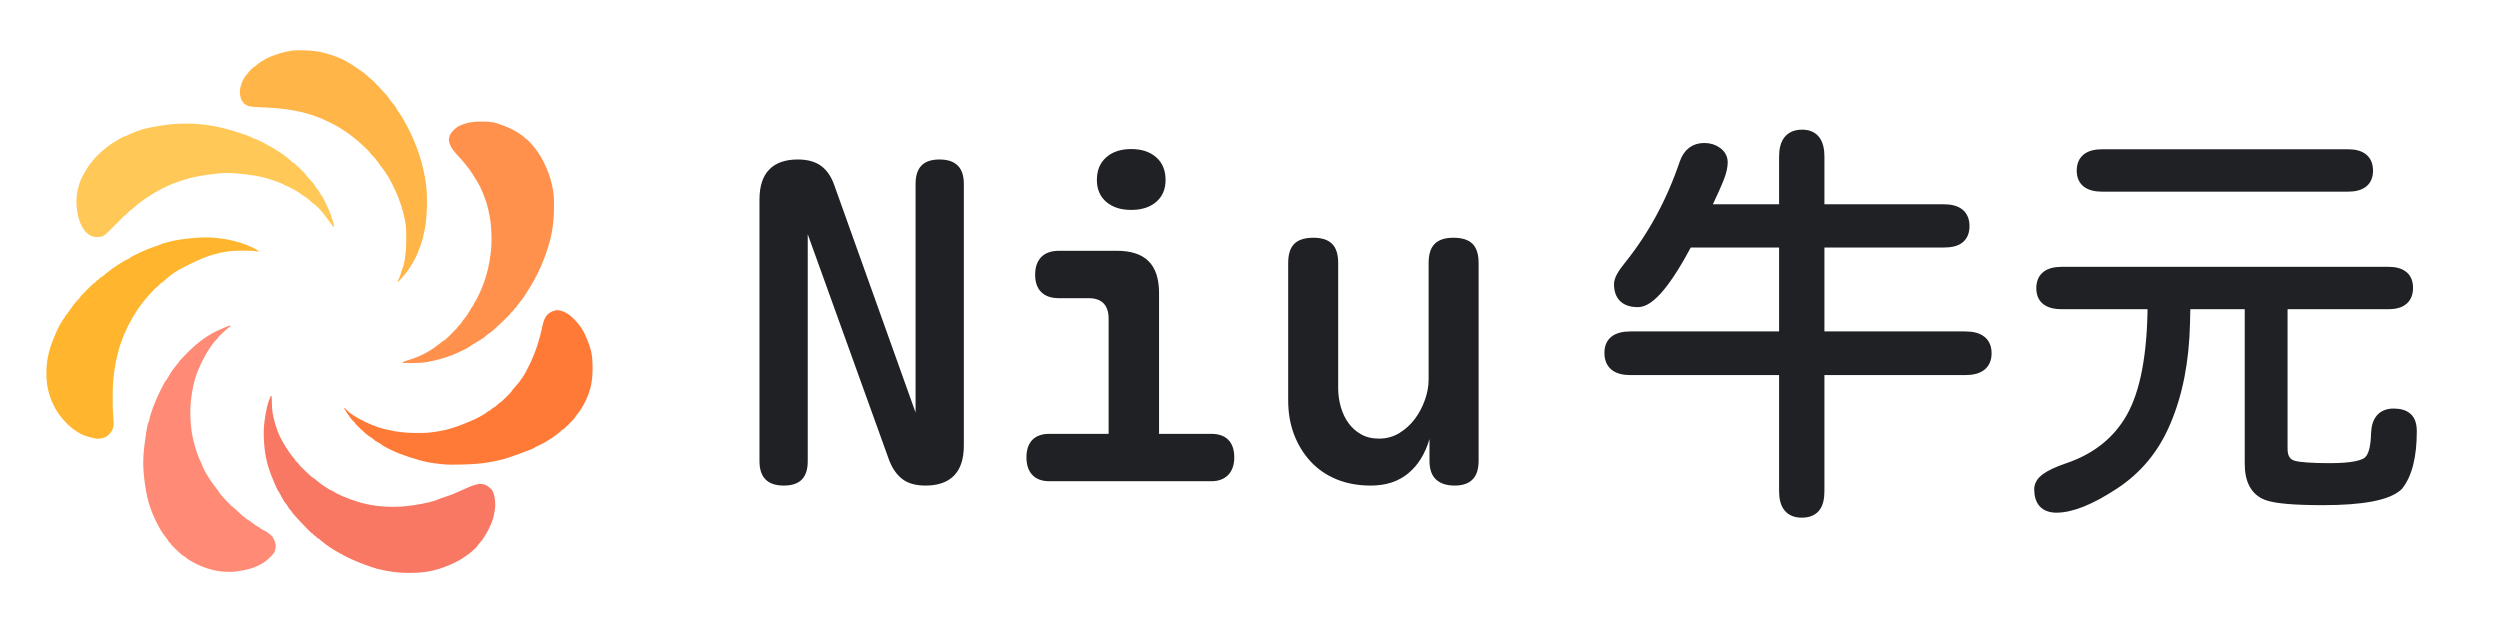
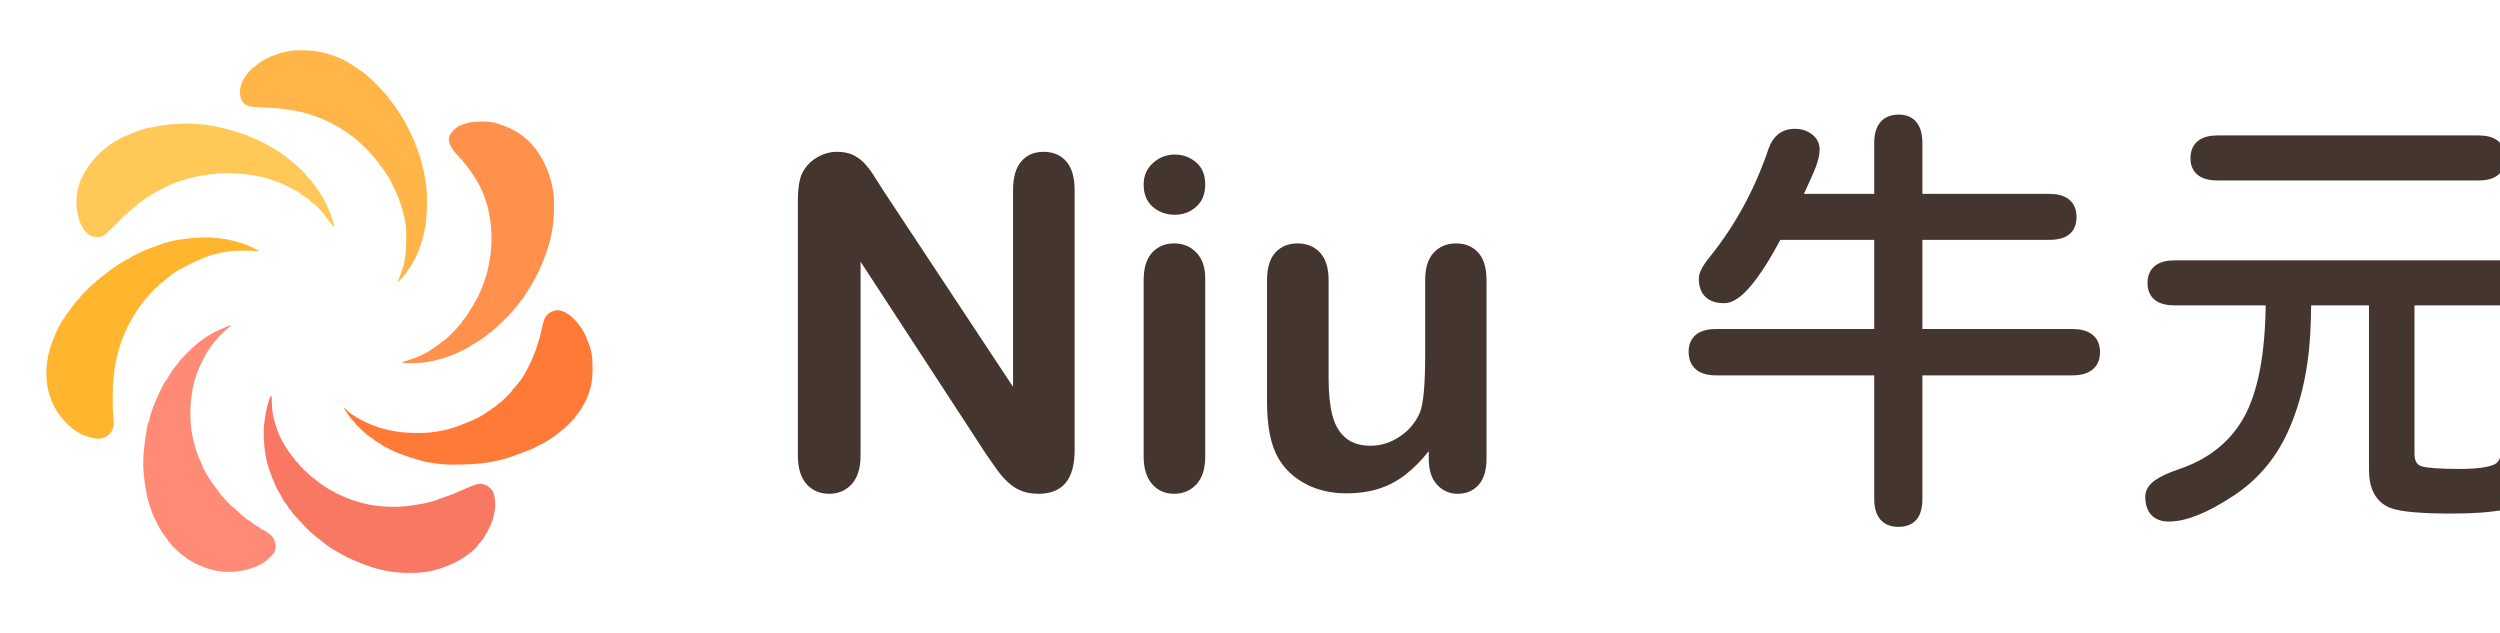
<svg xmlns="http://www.w3.org/2000/svg" width="506" height="128" viewBox="0 0 506 128" role="img" aria-label="Niu 牛元">
  <g transform="translate(0 0) scale(0.1020734)">
    <path fill="#FFC857" d="M 319.5 249.0 Q 345 245 368.5 245.0 Q 392 245 415.0 248.5 Q 438 252 464.0 260.0 Q 490 268 498.0 272.0 Q 506 276 507.5 276.0 Q 509 276 526.0 285.0 Q 543 294 555.0 302.0 Q 567 310 574.0 316.5 Q 581 323 582.0 323.0 Q 583 323 594.5 334.0 Q 606 345 606.0 346.0 Q 606 347 614.5 356.0 Q 623 365 624.0 367.5 Q 625 370 629.5 375.5 Q 634 381 634.5 383.0 Q 635 385 636.5 386.0 Q 638 387 645.0 401.0 Q 652 415 656.5 427.5 Q 661 440 662.5 447.5 Q 664 455 652.5 438.5 Q 641 422 632.5 413.5 Q 624 405 623.0 405.0 Q 622 405 616.0 399.0 Q 610 393 603.0 389.0 Q 596 385 595.0 383.5 Q 594 382 581.0 375.0 Q 568 368 566.5 368.0 Q 565 368 563.5 366.5 Q 562 365 547.0 359.5 Q 532 354 519.5 351.0 Q 507 348 486.0 345.5 Q 465 343 450.5 343.0 Q 436 343 411.5 346.5 Q 387 350 370.0 355.0 Q 353 360 342.0 364.5 Q 331 369 318.5 375.5 Q 306 382 291.0 392.0 Q 276 402 268.5 409.0 Q 261 416 260.0 416.0 Q 259 416 254.5 421.0 Q 250 426 249.0 426.0 Q 248 426 228.5 446.0 Q 209 466 204.5 468.0 Q 200 470 193.0 470.0 Q 186 470 180.5 467.5 Q 175 465 171.0 461.0 Q 167 457 163.0 450.0 Q 159 443 156.0 433.0 Q 153 423 152.0 409.5 Q 151 396 152.5 385.5 Q 154 375 157.5 364.0 Q 161 353 171.0 336.5 Q 181 320 196.0 305.5 Q 211 291 227.5 281.0 Q 244 271 245.5 271.0 Q 247 271 257.5 266.0 Q 268 261 281.0 257.0 Q 294 253 319.5 249.0 Z" />
    <path fill="#FFB547" d="M 578.0 100.5 Q 589 99 609.0 100.0 Q 629 101 645.5 105.5 Q 662 110 674.5 115.5 Q 687 121 705.0 133.0 Q 723 145 728.5 150.5 Q 734 156 735.5 156.5 Q 737 157 753.5 174.5 Q 770 192 771.0 194.5 Q 772 197 778.5 204.5 Q 785 212 785.5 214.0 Q 786 216 792.5 225.0 Q 799 234 809.0 253.5 Q 819 273 826.5 293.0 Q 834 313 838.5 332.0 Q 843 351 845.0 367.0 Q 847 383 846.5 409.0 Q 846 435 842.5 453.5 Q 839 472 834.0 486.5 Q 829 501 824.0 511.0 Q 819 521 812.5 531.0 Q 806 541 797.5 550.5 Q 789 560 788.5 559.0 Q 788 558 790.5 553.5 Q 793 549 795.5 540.0 Q 798 531 799.0 530.0 Q 800 529 802.5 515.5 Q 805 502 805.5 479.0 Q 806 456 804.5 445.5 Q 803 435 799.5 421.5 Q 796 408 790.5 393.5 Q 785 379 777.0 363.5 Q 769 348 767.5 347.0 Q 766 346 765.5 344.0 Q 765 342 757.5 332.5 Q 750 323 750.0 322.0 Q 750 321 748.0 319.5 Q 746 318 746.0 317.0 Q 746 316 739.5 309.5 Q 733 303 733.0 302.0 Q 733 301 718.5 287.5 Q 704 274 689.0 263.5 Q 674 253 657.5 244.5 Q 641 236 625.5 230.5 Q 610 225 597.0 222.0 Q 584 219 566.0 216.5 Q 548 214 523.5 213.0 Q 499 212 495.0 211.0 Q 491 210 487.0 207.5 Q 483 205 480.0 200.0 Q 477 195 476.0 187.5 Q 475 180 477.0 172.0 Q 479 164 482.5 157.5 Q 486 151 493.5 142.5 Q 501 134 502.0 134.0 Q 503 134 510.0 128.0 Q 517 122 527.5 116.5 Q 538 111 552.5 106.5 Q 567 102 578.0 100.5 Z" />
    <path fill="#FF914D" d="M 928.5 243.5 Q 939 241 954.0 241.0 Q 969 241 977.5 242.5 Q 986 244 1002.0 250.5 Q 1018 257 1028.5 264.0 Q 1039 271 1041.0 273.5 Q 1043 276 1044.0 276.0 Q 1045 276 1052.5 284.0 Q 1060 292 1067.5 303.0 Q 1075 314 1082.0 329.5 Q 1089 345 1092.5 358.5 Q 1096 372 1097.5 382.5 Q 1099 393 1098.5 418.0 Q 1098 443 1093.0 466.5 Q 1088 490 1077.5 516.5 Q 1067 543 1052.5 567.0 Q 1038 591 1031.5 598.5 Q 1025 606 1025.0 607.0 Q 1025 608 1022.0 610.5 Q 1019 613 1019.0 614.0 Q 1019 615 1015.5 618.0 Q 1012 621 1012.0 622.0 Q 1012 623 993.5 640.5 Q 975 658 972.0 659.5 Q 969 661 963.5 666.0 Q 958 671 945.0 678.5 Q 932 686 931.5 687.0 Q 931 688 919.0 694.0 Q 907 700 895.5 704.5 Q 884 709 871.0 712.5 Q 858 716 846.0 718.0 Q 834 720 816.0 720.0 Q 798 720 797.5 719.0 Q 797 718 813.0 713.0 Q 829 708 843.0 700.5 Q 857 693 869.0 683.5 Q 881 674 882.0 674.0 Q 883 674 895.5 661.5 Q 908 649 908.0 648.0 Q 908 647 911.5 644.0 Q 915 641 916.0 638.5 Q 917 636 921.5 631.0 Q 926 626 931.0 617.0 Q 936 608 937.0 607.5 Q 938 607 939.5 603.0 Q 941 599 942.0 598.5 Q 943 598 949.0 585.5 Q 955 573 959.5 560.5 Q 964 548 967.5 533.5 Q 971 519 973.0 502.0 Q 975 485 974.5 465.5 Q 974 446 971.0 429.0 Q 968 412 963.5 398.5 Q 959 385 953.0 372.5 Q 947 360 936.0 343.5 Q 925 327 910.5 311.5 Q 896 296 893.0 288.5 Q 890 281 890.0 277.5 Q 890 274 891.5 269.5 Q 893 265 898.5 259.0 Q 904 253 911.0 249.5 Q 918 246 928.5 243.5 Z" />
    <path fill="#FF7A36" d="M 1094.0 618.0 Q 1101 615 1104.5 615.0 Q 1108 615 1113.5 616.5 Q 1119 618 1126.0 622.5 Q 1133 627 1140.5 635.0 Q 1148 643 1153.5 651.5 Q 1159 660 1164.5 673.5 Q 1170 687 1172.5 698.0 Q 1175 709 1175.0 731.5 Q 1175 754 1170.5 770.0 Q 1166 786 1159.5 798.5 Q 1153 811 1146.5 819.0 Q 1140 827 1140.0 828.0 Q 1140 829 1129.0 840.0 Q 1118 851 1117.0 851.0 Q 1116 851 1109.5 857.0 Q 1103 863 1090.5 871.0 Q 1078 879 1069.0 883.0 Q 1060 887 1059.5 888.0 Q 1059 889 1033.5 898.5 Q 1008 908 996.5 911.0 Q 985 914 967.5 917.0 Q 950 920 921.0 921.0 Q 892 922 877.0 920.5 Q 862 919 848.5 916.5 Q 835 914 812.0 906.5 Q 789 899 774.0 891.5 Q 759 884 757.0 882.0 Q 755 880 748.5 876.5 Q 742 873 741.0 871.5 Q 740 870 733.5 866.0 Q 727 862 715.5 851.0 Q 704 840 704.0 839.0 Q 704 838 700.5 835.0 Q 697 832 689.5 821.0 Q 682 810 682.5 809.0 Q 683 808 687.0 812.5 Q 691 817 699.0 822.5 Q 707 828 722.0 835.5 Q 737 843 751.0 847.5 Q 765 852 782.5 855.0 Q 800 858 820.0 858.5 Q 840 859 853.5 857.5 Q 867 856 881.0 853.0 Q 895 850 916.0 842.0 Q 937 834 950.0 827.0 Q 963 820 965.5 817.5 Q 968 815 970.0 814.5 Q 972 814 973.0 812.5 Q 974 811 978.5 808.5 Q 983 806 987.0 802.0 Q 991 798 992.0 798.0 Q 993 798 1004.0 787.0 Q 1015 776 1015.0 775.0 Q 1015 774 1022.0 766.5 Q 1029 759 1036.0 748.5 Q 1043 738 1051.5 720.0 Q 1060 702 1066.0 683.0 Q 1072 664 1075.0 649.0 Q 1078 634 1082.5 627.5 Q 1087 621 1094.0 618.0 Z" />
    <path fill="#F87863" d="M 536.0 787.0 Q 539 780 539.0 794.5 Q 539 809 540.5 818.5 Q 542 828 546.0 841.5 Q 550 855 555.0 865.5 Q 560 876 568.0 888.5 Q 576 901 580.5 906.0 Q 585 911 585.0 912.0 Q 585 913 589.0 916.5 Q 593 920 593.0 921.0 Q 593 922 606.0 934.5 Q 619 947 620.0 947.0 Q 621 947 628.0 953.0 Q 635 959 645.0 965.5 Q 655 972 659.0 973.5 Q 663 975 663.5 976.0 Q 664 977 678.5 983.5 Q 693 990 709.5 995.0 Q 726 1000 743.5 1002.5 Q 761 1005 779.5 1005.0 Q 798 1005 818.5 1002.0 Q 839 999 852.5 995.5 Q 866 992 867.0 991.0 Q 868 990 883.5 985.0 Q 899 980 921.5 969.5 Q 944 959 953.0 959.5 Q 962 960 968.5 965.0 Q 975 970 977.0 974.0 Q 979 978 980.5 985.0 Q 982 992 982.0 1001.0 Q 982 1010 979.0 1023.0 Q 976 1036 967.5 1052.0 Q 959 1068 953.0 1074.5 Q 947 1081 947.0 1082.0 Q 947 1083 939.0 1090.5 Q 931 1098 918.0 1106.5 Q 905 1115 886.0 1122.5 Q 867 1130 850.5 1133.0 Q 834 1136 813.0 1136.0 Q 792 1136 776.0 1133.5 Q 760 1131 748.5 1128.0 Q 737 1125 717.5 1117.5 Q 698 1110 682.0 1101.5 Q 666 1093 656.0 1086.5 Q 646 1080 638.5 1073.5 Q 631 1067 630.0 1067.0 Q 629 1067 627.0 1064.5 Q 625 1062 624.0 1062.0 Q 623 1062 621.0 1059.5 Q 619 1057 618.0 1057.0 Q 617 1057 598.5 1037.5 Q 580 1018 579.0 1015.5 Q 578 1013 576.0 1011.5 Q 574 1010 570.5 1004.0 Q 567 998 565.5 997.0 Q 564 996 558.0 984.5 Q 552 973 551.0 972.5 Q 550 972 541.5 951.5 Q 533 931 529.0 914.5 Q 525 898 523.5 876.0 Q 522 854 524.5 835.0 Q 527 816 530.0 805.0 Q 533 794 536.0 787.0 Z" />
    <path fill="#FF8A75" d="M 437.0 653.0 Q 455 645 457.0 645.5 Q 459 646 455.0 648.5 Q 451 651 441.5 660.0 Q 432 669 432.0 670.0 Q 432 671 428.5 674.0 Q 425 677 417.0 688.5 Q 409 700 401.5 715.0 Q 394 730 390.0 741.5 Q 386 753 383.5 764.0 Q 381 775 379.0 791.0 Q 377 807 377.5 825.0 Q 378 843 380.0 856.0 Q 382 869 386.5 885.0 Q 391 901 396.5 912.5 Q 402 924 402.0 925.5 Q 402 927 409.5 940.0 Q 417 953 426.0 964.5 Q 435 976 435.0 977.0 Q 435 978 447.0 991.0 Q 459 1004 460.0 1004.0 Q 461 1004 472.0 1014.5 Q 483 1025 484.0 1025.0 Q 485 1025 486.5 1027.0 Q 488 1029 492.0 1031.0 Q 496 1033 502.0 1038.0 Q 508 1043 510.0 1043.5 Q 512 1044 515.5 1047.0 Q 519 1050 522.0 1051.0 Q 525 1052 530.0 1055.5 Q 535 1059 538.5 1062.5 Q 542 1066 544.5 1072.5 Q 547 1079 546.5 1085.0 Q 546 1091 544.0 1095.0 Q 542 1099 533.0 1107.5 Q 524 1116 511.0 1122.0 Q 498 1128 482.0 1131.0 Q 466 1134 455.0 1134.0 Q 444 1134 433.5 1132.5 Q 423 1131 409.5 1126.5 Q 396 1122 384.0 1115.5 Q 372 1109 369.0 1106.0 Q 366 1103 363.5 1102.0 Q 361 1101 350.0 1090.5 Q 339 1080 339.0 1079.0 Q 339 1078 336.5 1076.0 Q 334 1074 334.0 1073.0 Q 334 1072 326.5 1062.5 Q 319 1053 310.5 1036.0 Q 302 1019 296.5 1002.0 Q 291 985 287.5 960.5 Q 284 936 284.0 918.0 Q 284 900 287.5 874.5 Q 291 849 292.5 843.0 Q 294 837 295.0 836.0 Q 296 835 296.5 830.5 Q 297 826 302.5 810.5 Q 308 795 317.0 776.5 Q 326 758 328.0 756.0 Q 330 754 336.0 743.5 Q 342 733 349.0 725.0 Q 356 717 356.0 716.0 Q 356 715 372.5 698.5 Q 389 682 404.0 671.5 Q 419 661 437.0 653.0 Z" />
    <path fill="#FFB52E" d="M 377.5 472.5 Q 402 470 418.5 471.0 Q 435 472 449.0 474.5 Q 463 477 478.5 482.0 Q 494 487 506.0 493.5 Q 518 500 510.0 498.5 Q 502 497 482.0 497.0 Q 462 497 449.0 499.0 Q 436 501 420.5 505.5 Q 405 510 381.0 521.5 Q 357 533 346.0 540.5 Q 335 548 328.0 554.5 Q 321 561 320.0 561.0 Q 319 561 315.0 565.5 Q 311 570 310.0 570.0 Q 309 570 295.5 585.0 Q 282 600 272.0 615.0 Q 262 630 254.0 646.0 Q 246 662 240.0 679.0 Q 234 696 229.0 721.5 Q 224 747 223.5 777.5 Q 223 808 224.5 824.0 Q 226 840 225.0 845.0 Q 224 850 222.0 854.0 Q 220 858 215.0 862.5 Q 210 867 204.0 868.5 Q 198 870 194.0 870.0 Q 190 870 178.5 867.0 Q 167 864 160.5 860.5 Q 154 857 147.5 852.5 Q 141 848 139.5 846.0 Q 138 844 137.0 844.0 Q 136 844 125.0 831.5 Q 114 819 106.5 804.0 Q 99 789 95.5 773.5 Q 92 758 92.0 740.5 Q 92 723 95.0 707.5 Q 98 692 105.5 673.0 Q 113 654 119.0 643.5 Q 125 633 127.0 631.0 Q 129 629 129.5 627.0 Q 130 625 131.5 624.0 Q 133 623 140.0 612.5 Q 147 602 153.0 596.0 Q 159 590 159.0 589.0 Q 159 588 172.0 575.0 Q 185 562 186.0 562.0 Q 187 562 190.0 558.5 Q 193 555 194.0 555.0 Q 195 555 197.0 552.5 Q 199 550 200.0 550.0 Q 201 550 210.5 542.0 Q 220 534 234.0 525.0 Q 248 516 252.0 514.5 Q 256 513 258.0 511.0 Q 260 509 277.0 501.0 Q 294 493 306.5 489.0 Q 319 485 320.0 484.0 Q 321 483 337.0 479.0 Q 353 475 377.5 472.5 Z" />
  </g>
-   <g transform="translate(148 27) scale(0.8)" fill="#202124">
-     <path d="M 7.150 16.720 Q 7.150 11.660 9.625 9.130 Q 12.100 6.600 16.830 6.600 Q 20.570 6.600 22.770 8.250 Q 24.970 9.900 26.070 13.090 L 46.640 70.620 L 46.640 12.760 Q 46.640 9.680 48.125 8.140 Q 49.610 6.600 52.690 6.600 Q 55.770 6.600 57.310 8.140 Q 58.850 9.680 58.850 12.760 L 58.850 78.980 Q 58.850 84.040 56.375 86.570 Q 53.900 89.100 49.170 89.100 Q 45.430 89.100 43.285 87.450 Q 41.140 85.800 39.930 82.610 L 19.360 25.520 L 19.360 82.940 Q 19.360 86.020 17.875 87.560 Q 16.390 89.100 13.310 89.100 Q 10.230 89.100 8.690 87.560 Q 7.150 86.020 7.150 82.940 Z" />
-     <path d="M 121.440 76.010 Q 124.300 76.010 125.785 77.550 Q 127.270 79.090 127.270 81.950 Q 127.270 84.810 125.730 86.405 Q 124.190 88.000 121.440 88.000 L 80.520 88.000 Q 77.660 88.000 76.175 86.405 Q 74.690 84.810 74.690 81.950 Q 74.690 79.090 76.175 77.550 Q 77.660 76.010 80.520 76.010 L 95.480 76.010 L 95.480 46.860 Q 95.480 44.330 94.215 43.010 Q 92.950 41.690 90.420 41.690 L 82.940 41.690 Q 79.970 41.690 78.430 40.150 Q 76.890 38.610 76.890 35.750 Q 76.890 32.890 78.430 31.295 Q 79.970 29.700 82.940 29.700 L 97.570 29.700 Q 102.960 29.700 105.600 32.340 Q 108.240 34.980 108.240 40.370 L 108.240 76.010 Z M 101.200 19.360 Q 97.240 19.360 94.875 17.325 Q 92.510 15.290 92.510 11.770 Q 92.510 8.140 94.875 6.050 Q 97.240 3.960 101.200 3.960 Q 105.160 3.960 107.525 6.050 Q 109.890 8.140 109.890 11.770 Q 109.890 15.290 107.525 17.325 Q 105.160 19.360 101.200 19.360 Z" />
-     <path d="M 176.440 32.780 Q 176.440 29.480 177.980 27.940 Q 179.520 26.400 182.710 26.400 Q 186.010 26.400 187.550 27.940 Q 189.090 29.480 189.090 32.780 L 189.090 82.830 Q 189.090 86.020 187.550 87.560 Q 186.010 89.100 183.040 89.100 Q 179.960 89.100 178.310 87.560 Q 176.660 86.020 176.660 82.830 L 176.660 77.330 Q 175.010 82.940 171.270 86.020 Q 167.530 89.100 161.810 89.100 Q 156.970 89.100 153.120 87.505 Q 149.270 85.910 146.575 82.995 Q 143.880 80.080 142.395 76.175 Q 140.910 72.270 140.910 67.540 L 140.910 32.780 Q 140.910 29.480 142.450 27.940 Q 143.990 26.400 147.290 26.400 Q 150.480 26.400 152.020 27.940 Q 153.560 29.480 153.560 32.780 L 153.560 64.460 Q 153.560 66.880 154.220 69.190 Q 154.880 71.500 156.145 73.260 Q 157.410 75.020 159.335 76.120 Q 161.260 77.220 163.900 77.220 Q 166.760 77.220 169.070 75.790 Q 171.380 74.360 172.975 72.215 Q 174.570 70.070 175.505 67.430 Q 176.440 64.790 176.440 62.260 Z" />
-     <g transform="translate(216 -2)" stroke="#202124" stroke-width="2.4" stroke-linejoin="round">
+   <g transform="translate(154 24) scale(0.85)" fill="#45352F">
+     <path d="M 29.380 17.478 L 60.049 63.884 L 60.049 17.048 Q 60.049 12.482 62.009 10.200 Q 63.970 7.917 67.300 7.917 Q 70.737 7.917 72.725 10.200 Q 74.712 12.482 74.712 17.048 L 74.712 78.977 Q 74.712 89.343 66.118 89.343 Q 63.970 89.343 62.251 88.725 Q 60.532 88.107 59.028 86.765 Q 57.524 85.422 56.235 83.623 Q 54.946 81.823 53.657 79.943 L 23.740 34.074 L 23.740 80.212 Q 23.740 84.724 21.646 87.033 Q 19.551 89.343 16.274 89.343 Q 12.891 89.343 10.850 87.006 Q 8.809 84.670 8.809 80.212 L 8.809 19.465 Q 8.809 15.598 9.668 13.396 Q 10.688 10.979 13.052 9.448 Q 15.415 7.917 18.154 7.917 Q 20.303 7.917 21.833 8.615 Q 23.364 9.313 24.519 10.495 Q 25.674 11.677 26.882 13.557 Q 28.091 15.437 29.380 17.478 Z" />
+     <path d="M 105.811 38.049 L 105.811 80.427 Q 105.811 84.831 103.716 87.087 Q 101.621 89.343 98.398 89.343 Q 95.176 89.343 93.162 87.033 Q 91.147 84.724 91.147 80.427 L 91.147 38.479 Q 91.147 34.128 93.162 31.926 Q 95.176 29.724 98.398 29.724 Q 101.621 29.724 103.716 31.926 Q 105.811 34.128 105.811 38.049 Z M 98.560 22.902 Q 95.498 22.902 93.323 21.022 Q 91.147 19.143 91.147 15.705 Q 91.147 12.590 93.376 10.576 Q 95.605 8.562 98.560 8.562 Q 101.406 8.562 103.608 10.388 Q 105.811 12.214 105.811 15.705 Q 105.811 19.089 103.662 20.996 Q 101.514 22.902 98.560 22.902 Z" />
+     <path d="M 159.038 81.071 L 159.038 79.191 Q 156.406 82.521 153.506 84.777 Q 150.605 87.033 147.168 88.134 Q 143.730 89.235 139.326 89.235 Q 134.009 89.235 129.792 87.033 Q 125.576 84.831 123.267 80.964 Q 120.527 76.291 120.527 67.536 L 120.527 38.479 Q 120.527 34.074 122.515 31.899 Q 124.502 29.724 127.778 29.724 Q 131.108 29.724 133.149 31.926 Q 135.190 34.128 135.190 38.479 L 135.190 61.950 Q 135.190 67.053 136.050 70.517 Q 136.909 73.981 139.138 75.942 Q 141.367 77.902 145.181 77.902 Q 148.887 77.902 152.163 75.700 Q 155.439 73.498 156.943 69.953 Q 158.179 66.838 158.179 56.311 L 158.179 38.479 Q 158.179 34.128 160.220 31.926 Q 162.261 29.724 165.537 29.724 Q 168.813 29.724 170.801 31.899 Q 172.788 34.074 172.788 38.479 L 172.788 80.964 Q 172.788 85.153 170.881 87.248 Q 168.975 89.343 165.967 89.343 Q 162.959 89.343 160.999 87.167 Q 159.038 84.992 159.038 81.071 Z" />
+     <g transform="translate(216 -2)" stroke="#45352F" stroke-width="2.4" stroke-linejoin="round">
      <path d="M 54.844 98.020 Q 50.309 98.020 50.309 92.535 L 50.309 61.949 L 11.496 61.949 Q 6.117 61.949 6.117 57.520 Q 6.117 53.301 11.496 53.301 L 50.309 53.301 L 50.309 29.676 L 26.051 29.676 Q 18.035 44.758 13.395 44.758 Q 8.543 44.758 8.543 40.117 Q 8.543 38.535 10.969 35.582 Q 20.145 24.191 25.102 9.531 Q 26.473 5.629 30.164 5.629 Q 32.168 5.629 33.539 6.684 Q 34.910 7.738 34.910 9.320 Q 34.910 10.902 34.066 13.117 Q 33.223 15.332 30.480 21.133 L 50.309 21.133 L 50.309 7.844 Q 50.309 2.254 54.949 2.254 Q 59.379 2.254 59.379 7.844 L 59.379 21.133 L 90.809 21.133 Q 96.082 21.133 96.082 25.457 Q 96.082 27.566 94.816 28.621 Q 93.551 29.676 90.809 29.676 L 59.379 29.676 L 59.379 53.301 L 96.188 53.301 Q 101.672 53.301 101.672 57.625 Q 101.672 61.949 96.188 61.949 L 59.379 61.949 L 59.379 92.535 Q 59.379 95.383 58.271 96.701 Q 57.164 98.020 54.844 98.020 Z" />
      <path d="M 119.285 96.754 Q 114.855 96.754 114.855 92.008 Q 114.855 90.426 116.596 89.160 Q 118.336 87.895 122.027 86.629 Q 132.996 82.938 138.164 73.762 Q 143.438 64.375 143.543 45.285 L 120.656 45.285 Q 115.383 45.285 115.383 41.172 Q 115.383 36.953 120.656 36.953 L 203.238 36.953 Q 208.301 36.953 208.301 41.066 Q 208.301 45.285 203.238 45.285 L 176.555 45.285 L 176.555 81.777 Q 176.555 85.258 179.297 85.996 Q 181.723 86.629 188.473 86.629 Q 196.699 86.629 198.387 84.625 Q 199.969 82.938 200.074 77.875 Q 200.285 72.812 204.609 72.812 Q 206.930 72.812 208.090 73.867 Q 209.250 74.922 209.250 77.348 Q 209.250 86.840 205.770 91.164 Q 201.867 94.855 186.680 94.855 Q 175.711 94.855 172.441 93.590 Q 168.117 91.902 168.117 85.574 L 168.117 45.285 L 151.980 45.285 L 151.875 49.926 Q 151.559 64.270 147.023 74.922 Q 142.805 85.047 133.945 90.848 Q 124.980 96.754 119.285 96.754 Z M 130.887 15.543 Q 125.613 15.543 125.613 11.430 Q 125.613 7.211 130.887 7.211 L 193.008 7.211 Q 198.176 7.211 198.176 11.430 Q 198.176 15.543 193.008 15.543 L 130.887 15.543 Z" />
    </g>
  </g>
</svg>
